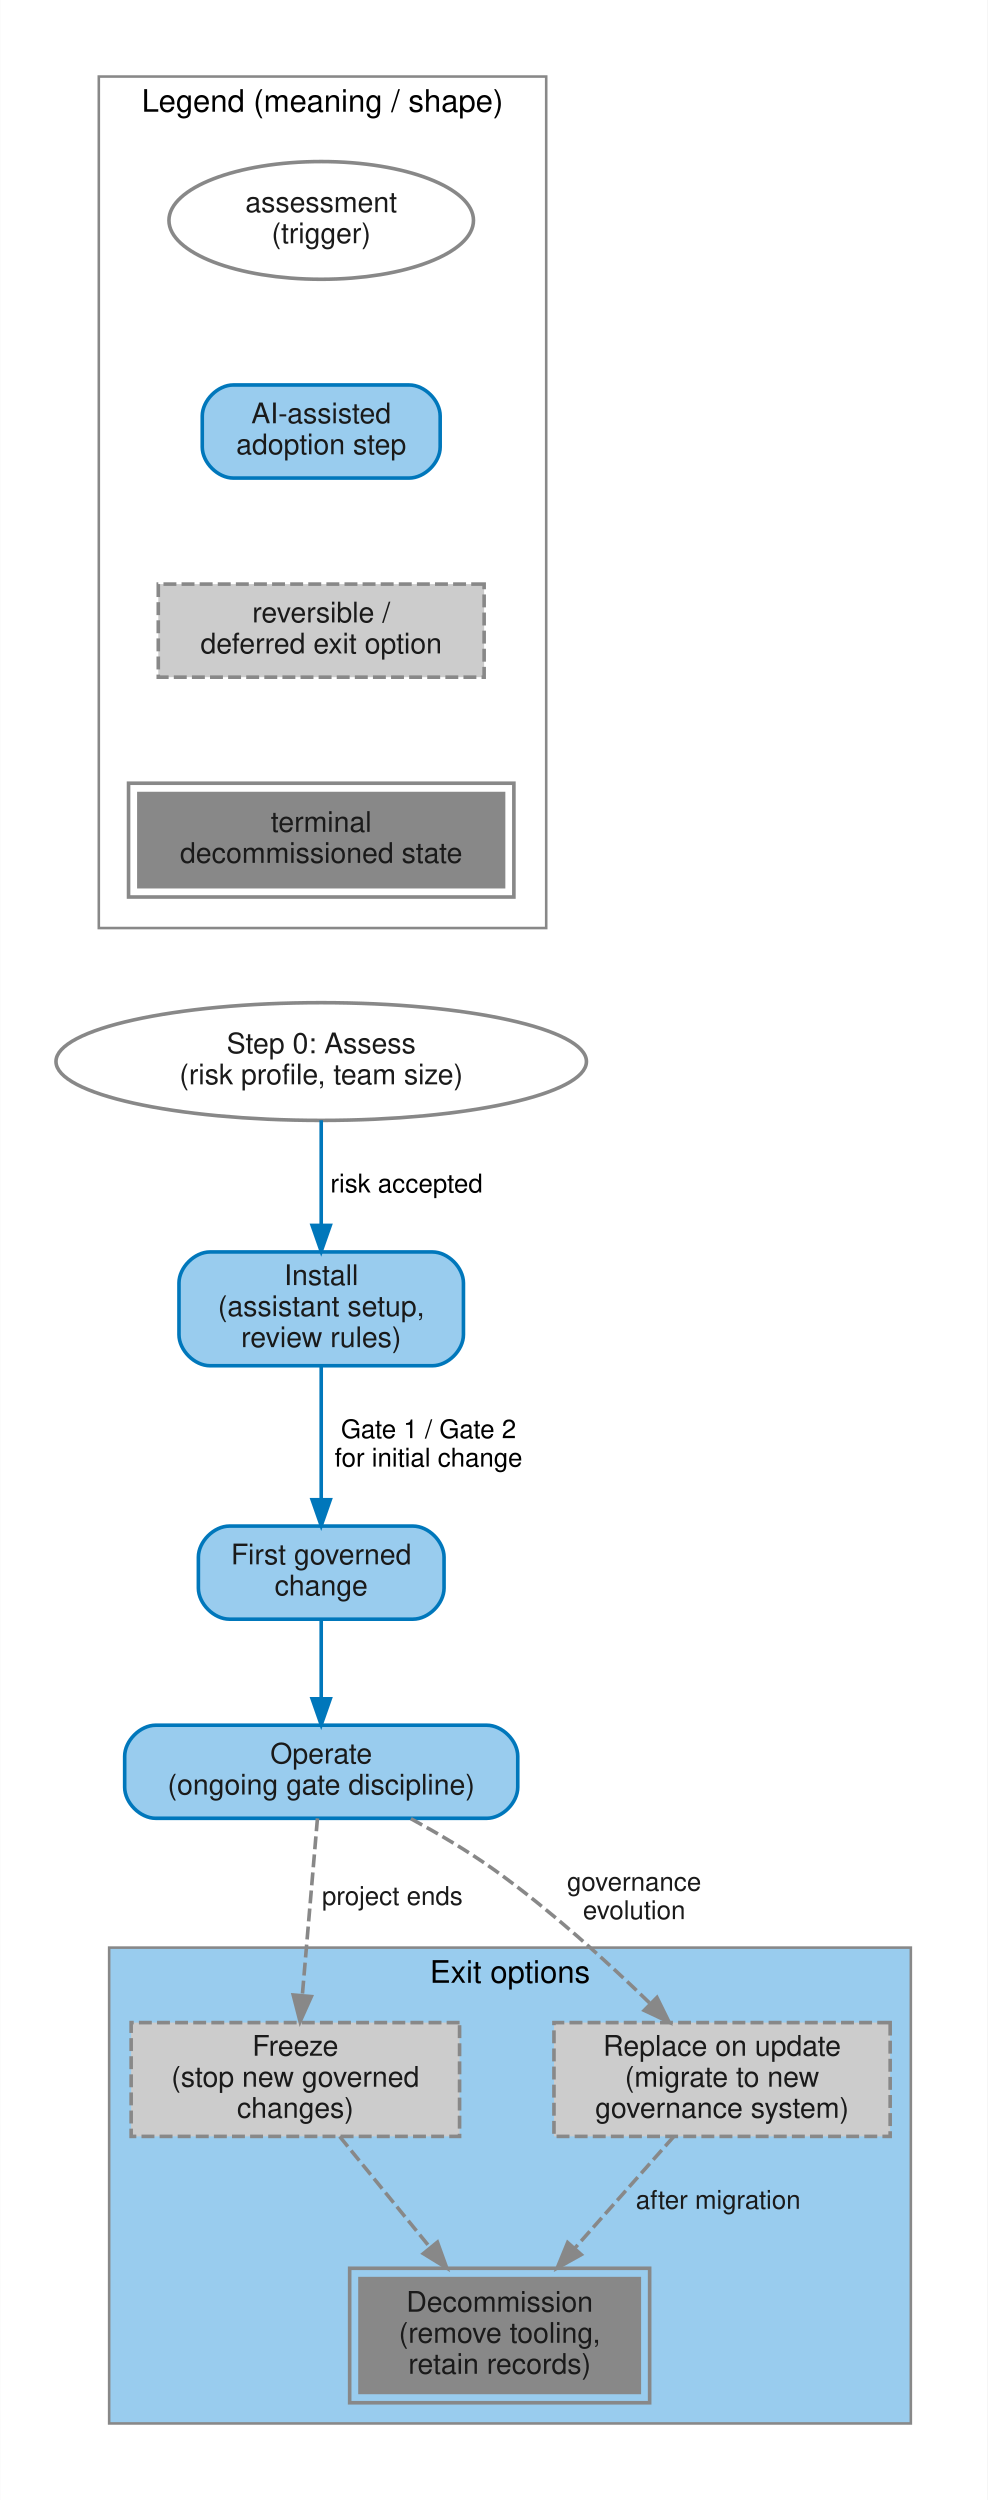
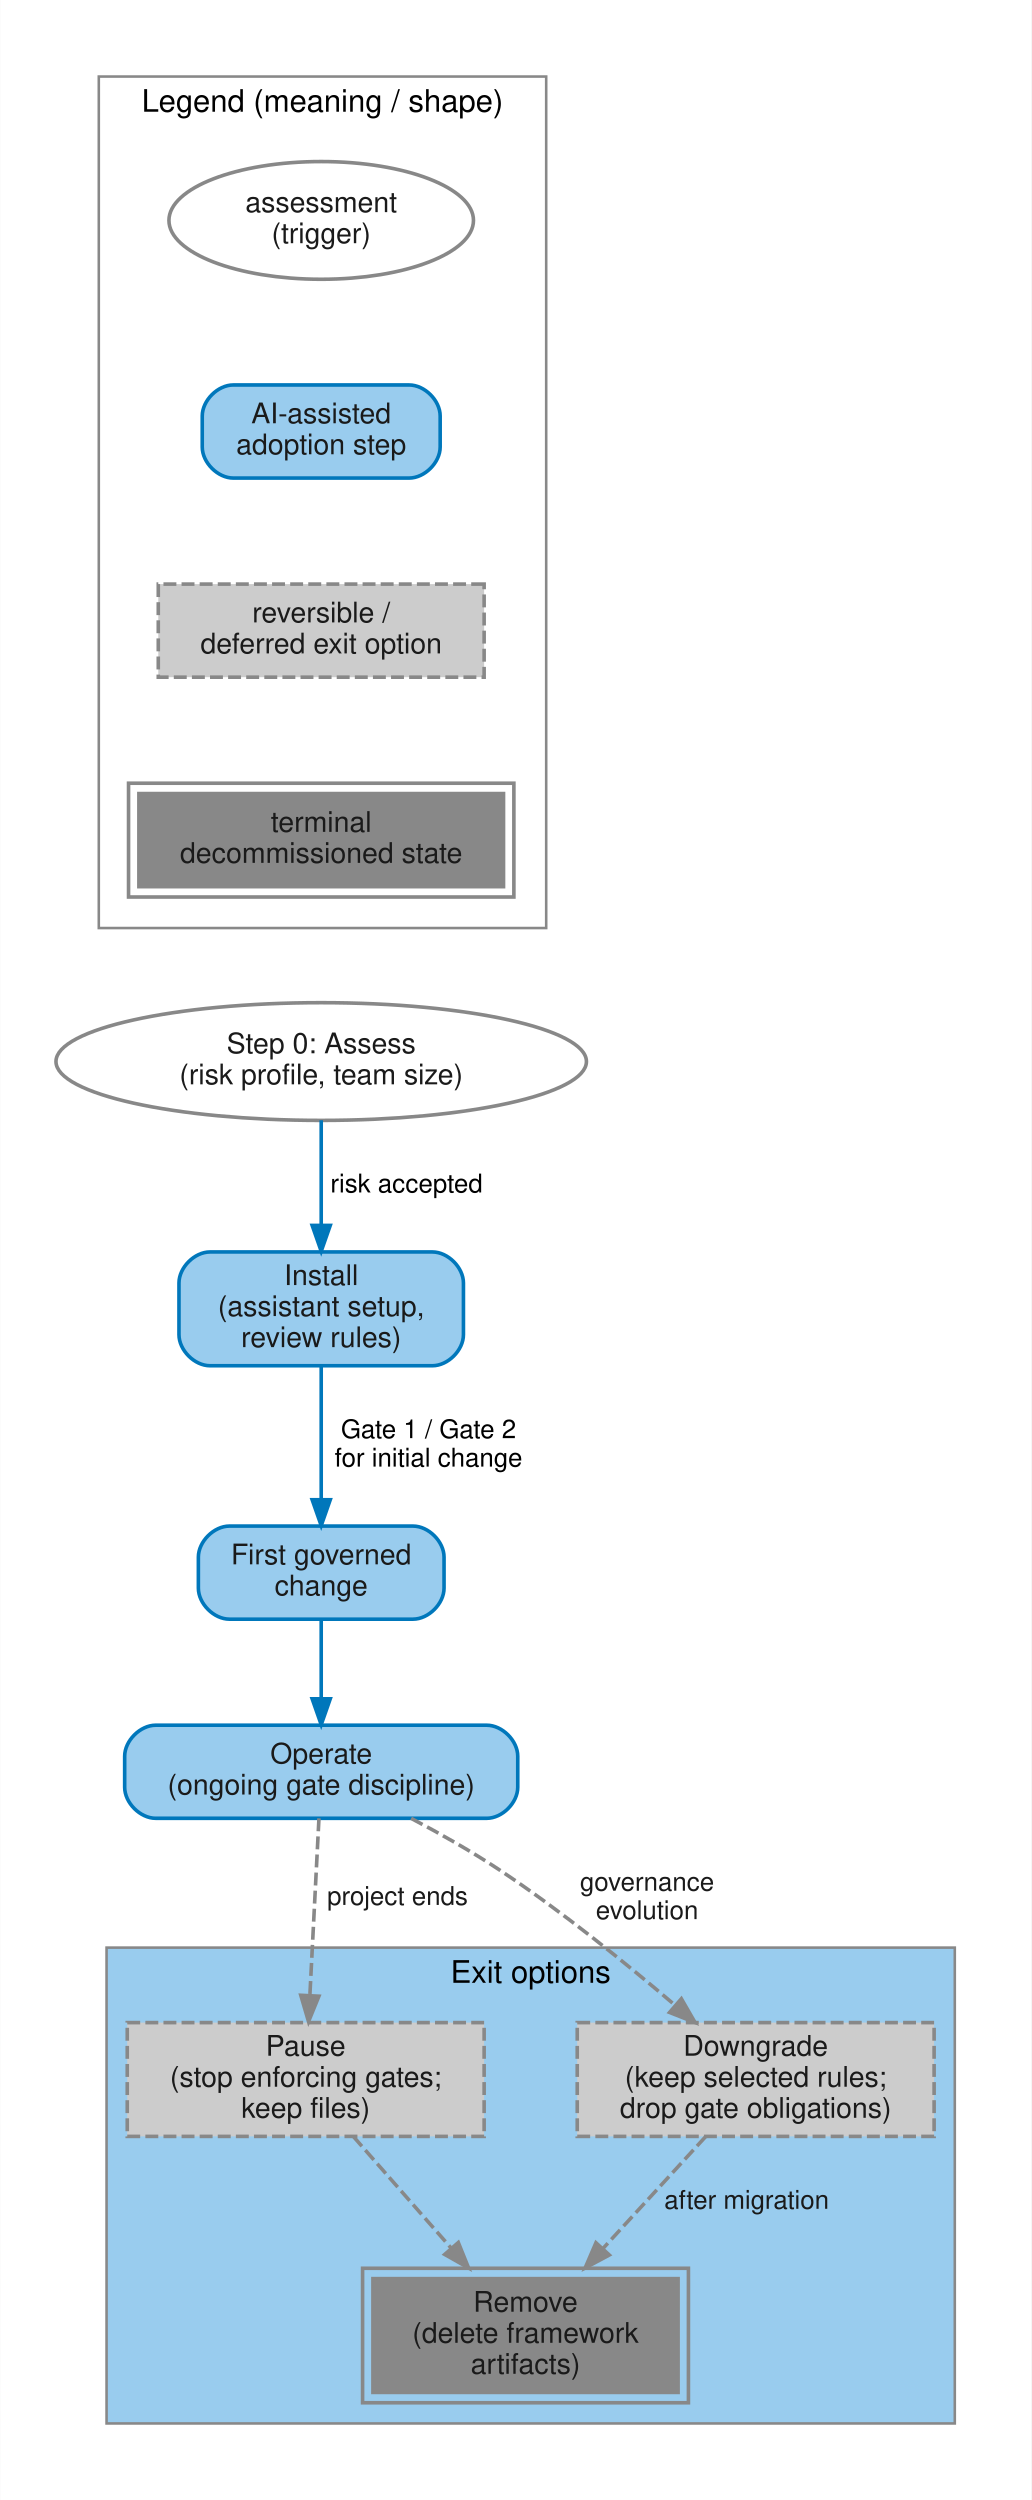
- <svg xmlns="http://www.w3.org/2000/svg" width="382pt" height="967pt" viewBox="0.00 0.00 381.73 966.71">
+ <svg xmlns="http://www.w3.org/2000/svg" width="399pt" height="967pt" viewBox="0.00 0.00 398.73 966.71">
  <g id="graph0" class="graph" transform="scale(1 1) rotate(0) translate(21.6 945.11)">
-     <polygon fill="white" stroke="transparent" points="-21.6,21.6 -21.6,-945.11 360.13,-945.11 360.13,21.6 -21.6,21.6" />
+     <polygon fill="white" stroke="transparent" points="-21.6,21.6 -21.6,-945.11 377.13,-945.11 377.13,21.6 -21.6,21.6" />
    <g id="clust1" class="cluster">
      <polygon fill="white" stroke="#888888" points="16.53,-586.25 16.53,-915.51 189.53,-915.51 189.53,-586.25 16.53,-586.25" />
      <text text-anchor="middle" x="103.03" y="-901.91" font-family="Helvetica,sans-Serif" font-size="12.00">Legend (meaning / shape)</text>
    </g>
    <g id="clust2" class="cluster">
-       <polygon fill="#99ccee" stroke="#888888" points="20.53,-8 20.53,-192 330.53,-192 330.53,-8 20.53,-8" />
-       <text text-anchor="middle" x="175.53" y="-178.4" font-family="Helvetica,sans-Serif" font-size="12.00">Exit options</text>
+       <polygon fill="#99ccee" stroke="#888888" points="19.53,-8 19.53,-192 347.53,-192 347.53,-8 19.53,-8" />
+       <text text-anchor="middle" x="183.53" y="-178.4" font-family="Helvetica,sans-Serif" font-size="12.00">Exit options</text>
    </g>
    <g id="node1" class="node">
      <ellipse fill="white" stroke="#888888" stroke-width="1.4" cx="102.53" cy="-859.88" rx="58.88" ry="22.76" />
      <text text-anchor="middle" x="102.53" y="-863.08" font-family="Helvetica,sans-Serif" font-size="11.00" fill="#1a1a1a">assessment</text>
      <text text-anchor="middle" x="102.53" y="-851.08" font-family="Helvetica,sans-Serif" font-size="11.00" fill="#1a1a1a">(trigger)</text>
    </g>
    <g id="node2" class="node">
      <path fill="#99ccee" stroke="#0077bb" stroke-width="1.4" d="M136.53,-796.25C136.53,-796.25 68.53,-796.25 68.53,-796.25 62.53,-796.25 56.53,-790.25 56.53,-784.25 56.53,-784.25 56.53,-772.25 56.53,-772.25 56.53,-766.25 62.53,-760.25 68.53,-760.25 68.53,-760.25 136.53,-760.25 136.53,-760.25 142.53,-760.25 148.53,-766.25 148.53,-772.25 148.53,-772.25 148.53,-784.25 148.53,-784.25 148.53,-790.25 142.53,-796.25 136.53,-796.25" />
      <text text-anchor="middle" x="102.53" y="-781.45" font-family="Helvetica,sans-Serif" font-size="11.00" fill="#1a1a1a">AI-assisted</text>
      <text text-anchor="middle" x="102.53" y="-769.45" font-family="Helvetica,sans-Serif" font-size="11.00" fill="#1a1a1a">adoption step</text>
    </g>
    <g id="node3" class="node">
      <polygon fill="#cccccc" stroke="#888888" stroke-width="1.4" stroke-dasharray="5,2" points="165.53,-719.25 39.53,-719.25 39.53,-683.25 165.53,-683.25 165.53,-719.25" />
      <text text-anchor="middle" x="102.53" y="-704.45" font-family="Helvetica,sans-Serif" font-size="11.00" fill="#1a1a1a">reversible /</text>
      <text text-anchor="middle" x="102.53" y="-692.45" font-family="Helvetica,sans-Serif" font-size="11.00" fill="#1a1a1a">deferred exit option</text>
    </g>
    <g id="node4" class="node">
      <polygon fill="#888888" stroke="#888888" stroke-width="1.4" points="173.03,-638.25 32.03,-638.25 32.03,-602.25 173.03,-602.25 173.03,-638.25" />
      <polygon fill="none" stroke="#888888" stroke-width="1.4" points="177.03,-642.25 28.03,-642.25 28.03,-598.25 177.03,-598.25 177.03,-642.25" />
      <text text-anchor="middle" x="102.53" y="-623.45" font-family="Helvetica,sans-Serif" font-size="11.00" fill="#1a1a1a">terminal</text>
      <text text-anchor="middle" x="102.53" y="-611.45" font-family="Helvetica,sans-Serif" font-size="11.00" fill="#1a1a1a">decommissioned state</text>
    </g>
    <g id="node5" class="node">
      <ellipse fill="white" stroke="#888888" stroke-width="1.4" cx="102.53" cy="-534.63" rx="102.56" ry="22.76" />
      <text text-anchor="middle" x="102.53" y="-537.83" font-family="Helvetica,sans-Serif" font-size="11.00" fill="#1a1a1a">Step 0: Assess</text>
      <text text-anchor="middle" x="102.53" y="-525.83" font-family="Helvetica,sans-Serif" font-size="11.00" fill="#1a1a1a">(risk profile, team size)</text>
    </g>
    <g id="node6" class="node">
      <path fill="#99ccee" stroke="#0077bb" stroke-width="1.4" d="M145.53,-461C145.53,-461 59.53,-461 59.53,-461 53.53,-461 47.53,-455 47.53,-449 47.53,-449 47.53,-429 47.53,-429 47.53,-423 53.53,-417 59.53,-417 59.53,-417 145.53,-417 145.53,-417 151.53,-417 157.53,-423 157.53,-429 157.53,-429 157.53,-449 157.53,-449 157.53,-455 151.53,-461 145.53,-461" />
      <text text-anchor="middle" x="102.53" y="-448.2" font-family="Helvetica,sans-Serif" font-size="11.00" fill="#1a1a1a">Install</text>
      <text text-anchor="middle" x="102.53" y="-436.2" font-family="Helvetica,sans-Serif" font-size="11.00" fill="#1a1a1a">(assistant setup,</text>
      <text text-anchor="middle" x="102.53" y="-424.2" font-family="Helvetica,sans-Serif" font-size="11.00" fill="#1a1a1a">review rules)</text>
    </g>
    <g id="edge5" class="edge">
      <path fill="none" stroke="#0077bb" stroke-width="1.4" d="M102.53,-511.91C102.53,-499.89 102.53,-484.74 102.53,-471.44" />
      <polygon fill="#0077bb" stroke="#0077bb" stroke-width="1.4" points="106.03,-471.27 102.53,-461.27 99.03,-471.27 106.03,-471.27" />
      <text text-anchor="middle" x="135.53" y="-484" font-family="Helvetica,sans-Serif" font-size="10.00">risk accepted</text>
    </g>
    <g id="node7" class="node">
      <path fill="#99ccee" stroke="#0077bb" stroke-width="1.4" d="M138.03,-355C138.03,-355 67.03,-355 67.03,-355 61.03,-355 55.03,-349 55.03,-343 55.03,-343 55.03,-331 55.03,-331 55.03,-325 61.03,-319 67.03,-319 67.03,-319 138.03,-319 138.03,-319 144.03,-319 150.03,-325 150.03,-331 150.03,-331 150.03,-343 150.03,-343 150.03,-349 144.03,-355 138.03,-355" />
      <text text-anchor="middle" x="102.53" y="-340.2" font-family="Helvetica,sans-Serif" font-size="11.00" fill="#1a1a1a">First governed</text>
      <text text-anchor="middle" x="102.53" y="-328.2" font-family="Helvetica,sans-Serif" font-size="11.00" fill="#1a1a1a">change</text>
    </g>
    <g id="edge6" class="edge">
      <path fill="none" stroke="#0077bb" stroke-width="1.4" d="M102.53,-416.79C102.53,-401.89 102.53,-381.8 102.53,-365.64" />
      <polygon fill="#0077bb" stroke="#0077bb" stroke-width="1.4" points="106.03,-365.19 102.53,-355.19 99.03,-365.19 106.03,-365.19" />
      <text text-anchor="middle" x="144.03" y="-389" font-family="Helvetica,sans-Serif" font-size="10.00">Gate 1 / Gate 2</text>
      <text text-anchor="middle" x="144.03" y="-378" font-family="Helvetica,sans-Serif" font-size="10.00">for initial change</text>
    </g>
    <g id="node8" class="node">
      <path fill="#99ccee" stroke="#0077bb" stroke-width="1.4" d="M166.53,-278C166.53,-278 38.53,-278 38.53,-278 32.53,-278 26.53,-272 26.53,-266 26.53,-266 26.53,-254 26.53,-254 26.53,-248 32.53,-242 38.53,-242 38.53,-242 166.53,-242 166.53,-242 172.53,-242 178.53,-248 178.53,-254 178.53,-254 178.53,-266 178.53,-266 178.53,-272 172.53,-278 166.53,-278" />
      <text text-anchor="middle" x="102.53" y="-263.2" font-family="Helvetica,sans-Serif" font-size="11.00" fill="#1a1a1a">Operate</text>
      <text text-anchor="middle" x="102.53" y="-251.2" font-family="Helvetica,sans-Serif" font-size="11.00" fill="#1a1a1a">(ongoing gate discipline)</text>
    </g>
    <g id="edge7" class="edge">
      <path fill="none" stroke="#0077bb" stroke-width="1.4" d="M102.53,-318.98C102.53,-309.94 102.53,-298.6 102.53,-288.35" />
      <polygon fill="#0077bb" stroke="#0077bb" stroke-width="1.4" points="106.03,-288.21 102.53,-278.21 99.03,-288.21 106.03,-288.21" />
    </g>
    <g id="node9" class="node">
-       <polygon fill="#cccccc" stroke="#888888" stroke-width="1.4" stroke-dasharray="5,2" points="156.03,-163 29.03,-163 29.03,-119 156.03,-119 156.03,-163" />
-       <text text-anchor="middle" x="92.53" y="-150.2" font-family="Helvetica,sans-Serif" font-size="11.00" fill="#1a1a1a">Freeze</text>
-       <text text-anchor="middle" x="92.53" y="-138.2" font-family="Helvetica,sans-Serif" font-size="11.00" fill="#1a1a1a">(stop new governed</text>
-       <text text-anchor="middle" x="92.53" y="-126.2" font-family="Helvetica,sans-Serif" font-size="11.00" fill="#1a1a1a">changes)</text>
+       <polygon fill="#cccccc" stroke="#888888" stroke-width="1.4" stroke-dasharray="5,2" points="165.53,-163 27.53,-163 27.53,-119 165.53,-119 165.53,-163" />
+       <text text-anchor="middle" x="96.53" y="-150.2" font-family="Helvetica,sans-Serif" font-size="11.00" fill="#1a1a1a">Pause</text>
+       <text text-anchor="middle" x="96.53" y="-138.2" font-family="Helvetica,sans-Serif" font-size="11.00" fill="#1a1a1a">(stop enforcing gates;</text>
+       <text text-anchor="middle" x="96.53" y="-126.2" font-family="Helvetica,sans-Serif" font-size="11.00" fill="#1a1a1a">keep files)</text>
    </g>
    <g id="edge8" class="edge">
-       <path fill="none" stroke="#888888" stroke-width="1.4" stroke-dasharray="5,2" d="M101.08,-241.99C99.55,-224.12 97.11,-195.62 95.23,-173.61" />
-       <polygon fill="#888888" stroke="#888888" stroke-width="1.4" points="98.7,-173.07 94.36,-163.4 91.72,-173.67 98.7,-173.07" />
-       <text text-anchor="middle" x="130.03" y="-208.5" font-family="Helvetica,sans-Serif" font-size="10.00" fill="#1a1a1a">project ends</text>
+       <path fill="none" stroke="#888888" stroke-width="1.4" stroke-dasharray="5,2" d="M101.66,-241.99C100.74,-224.12 99.28,-195.62 98.15,-173.61" />
+       <polygon fill="#888888" stroke="#888888" stroke-width="1.4" points="101.64,-173.21 97.63,-163.4 94.64,-173.57 101.64,-173.21" />
+       <text text-anchor="middle" x="132.03" y="-208.5" font-family="Helvetica,sans-Serif" font-size="10.00" fill="#1a1a1a">project ends</text>
    </g>
    <g id="node10" class="node">
-       <polygon fill="#cccccc" stroke="#888888" stroke-width="1.4" stroke-dasharray="5,2" points="322.53,-163 192.53,-163 192.53,-119 322.53,-119 322.53,-163" />
-       <text text-anchor="middle" x="257.53" y="-150.2" font-family="Helvetica,sans-Serif" font-size="11.00" fill="#1a1a1a">Replace on update</text>
-       <text text-anchor="middle" x="257.53" y="-138.2" font-family="Helvetica,sans-Serif" font-size="11.00" fill="#1a1a1a">(migrate to new</text>
-       <text text-anchor="middle" x="257.53" y="-126.2" font-family="Helvetica,sans-Serif" font-size="11.00" fill="#1a1a1a">governance system)</text>
+       <polygon fill="#cccccc" stroke="#888888" stroke-width="1.4" stroke-dasharray="5,2" points="339.53,-163 201.53,-163 201.53,-119 339.53,-119 339.53,-163" />
+       <text text-anchor="middle" x="270.53" y="-150.2" font-family="Helvetica,sans-Serif" font-size="11.00" fill="#1a1a1a">Downgrade</text>
+       <text text-anchor="middle" x="270.53" y="-138.2" font-family="Helvetica,sans-Serif" font-size="11.00" fill="#1a1a1a">(keep selected rules;</text>
+       <text text-anchor="middle" x="270.53" y="-126.2" font-family="Helvetica,sans-Serif" font-size="11.00" fill="#1a1a1a">drop gate obligations)</text>
    </g>
    <g id="edge9" class="edge">
-       <path fill="none" stroke="#888888" stroke-width="1.4" stroke-dasharray="5,2" d="M137.21,-241.85C147.89,-236.04 159.48,-229.19 169.53,-222 191.08,-206.58 213.14,-186.51 229.78,-170.33" />
-       <polygon fill="#888888" stroke="#888888" stroke-width="1.4" points="232.35,-172.71 237.03,-163.21 227.44,-167.72 232.35,-172.71" />
-       <text text-anchor="middle" x="223.53" y="-214" font-family="Helvetica,sans-Serif" font-size="10.00" fill="#1a1a1a">governance</text>
-       <text text-anchor="middle" x="223.53" y="-203" font-family="Helvetica,sans-Serif" font-size="10.00" fill="#1a1a1a">evolution</text>
+       <path fill="none" stroke="#888888" stroke-width="1.4" stroke-dasharray="5,2" d="M137.31,-241.98C148.5,-236.08 160.77,-229.14 171.53,-222 195.37,-206.18 220.43,-185.89 239.37,-169.71" />
+       <polygon fill="#888888" stroke="#888888" stroke-width="1.4" points="241.8,-172.23 247.09,-163.05 237.23,-166.93 241.8,-172.23" />
+       <text text-anchor="middle" x="228.53" y="-214" font-family="Helvetica,sans-Serif" font-size="10.00" fill="#1a1a1a">governance</text>
+       <text text-anchor="middle" x="228.53" y="-203" font-family="Helvetica,sans-Serif" font-size="10.00" fill="#1a1a1a">evolution</text>
    </g>
    <g id="node11" class="node">
-       <polygon fill="#888888" stroke="#888888" stroke-width="1.4" points="225.53,-64 117.53,-64 117.53,-20 225.53,-20 225.53,-64" />
-       <polygon fill="none" stroke="#888888" stroke-width="1.4" points="229.53,-68 113.53,-68 113.53,-16 229.53,-16 229.53,-68" />
-       <text text-anchor="middle" x="171.53" y="-51.2" font-family="Helvetica,sans-Serif" font-size="11.00" fill="#1a1a1a">Decommission</text>
-       <text text-anchor="middle" x="171.53" y="-39.2" font-family="Helvetica,sans-Serif" font-size="11.00" fill="#1a1a1a">(remove tooling,</text>
-       <text text-anchor="middle" x="171.53" y="-27.2" font-family="Helvetica,sans-Serif" font-size="11.00" fill="#1a1a1a">retain records)</text>
+       <polygon fill="#888888" stroke="#888888" stroke-width="1.4" points="240.53,-64 122.53,-64 122.53,-20 240.53,-20 240.53,-64" />
+       <polygon fill="none" stroke="#888888" stroke-width="1.4" points="244.53,-68 118.53,-68 118.53,-16 244.53,-16 244.53,-68" />
+       <text text-anchor="middle" x="181.53" y="-51.2" font-family="Helvetica,sans-Serif" font-size="11.00" fill="#1a1a1a">Remove</text>
+       <text text-anchor="middle" x="181.53" y="-39.2" font-family="Helvetica,sans-Serif" font-size="11.00" fill="#1a1a1a">(delete framework</text>
+       <text text-anchor="middle" x="181.53" y="-27.2" font-family="Helvetica,sans-Serif" font-size="11.00" fill="#1a1a1a">artifacts)</text>
    </g>
    <g id="edge10" class="edge">
-       <path fill="none" stroke="#888888" stroke-width="1.4" stroke-dasharray="5,2" d="M109.67,-118.95C119.84,-106.47 132.95,-90.37 144.49,-76.21" />
-       <polygon fill="#888888" stroke="#888888" stroke-width="1.4" points="147.46,-78.1 151.06,-68.13 142.03,-73.68 147.46,-78.1" />
+       <path fill="none" stroke="#888888" stroke-width="1.4" stroke-dasharray="5,2" d="M114.97,-118.95C126.02,-106.35 140.29,-90.07 152.78,-75.81" />
+       <polygon fill="#888888" stroke="#888888" stroke-width="1.4" points="155.55,-77.96 159.51,-68.13 150.28,-73.35 155.55,-77.96" />
    </g>
    <g id="edge11" class="edge">
-       <path fill="none" stroke="#888888" stroke-width="1.4" stroke-dasharray="5,2" d="M238.87,-118.95C227.7,-106.35 213.26,-90.07 200.62,-75.81" />
-       <polygon fill="#888888" stroke="#888888" stroke-width="1.4" points="203.07,-73.29 193.81,-68.13 197.83,-77.94 203.07,-73.29" />
-       <text text-anchor="middle" x="256.03" y="-91" font-family="Helvetica,sans-Serif" font-size="10.00" fill="#1a1a1a">after migration</text>
+       <path fill="none" stroke="#888888" stroke-width="1.4" stroke-dasharray="5,2" d="M251.22,-118.95C239.66,-106.35 224.72,-90.07 211.63,-75.81" />
+       <polygon fill="#888888" stroke="#888888" stroke-width="1.4" points="213.93,-73.14 204.59,-68.13 208.77,-77.87 213.93,-73.14" />
+       <text text-anchor="middle" x="267.03" y="-91" font-family="Helvetica,sans-Serif" font-size="10.00" fill="#1a1a1a">after migration</text>
    </g>
  </g>
</svg>
